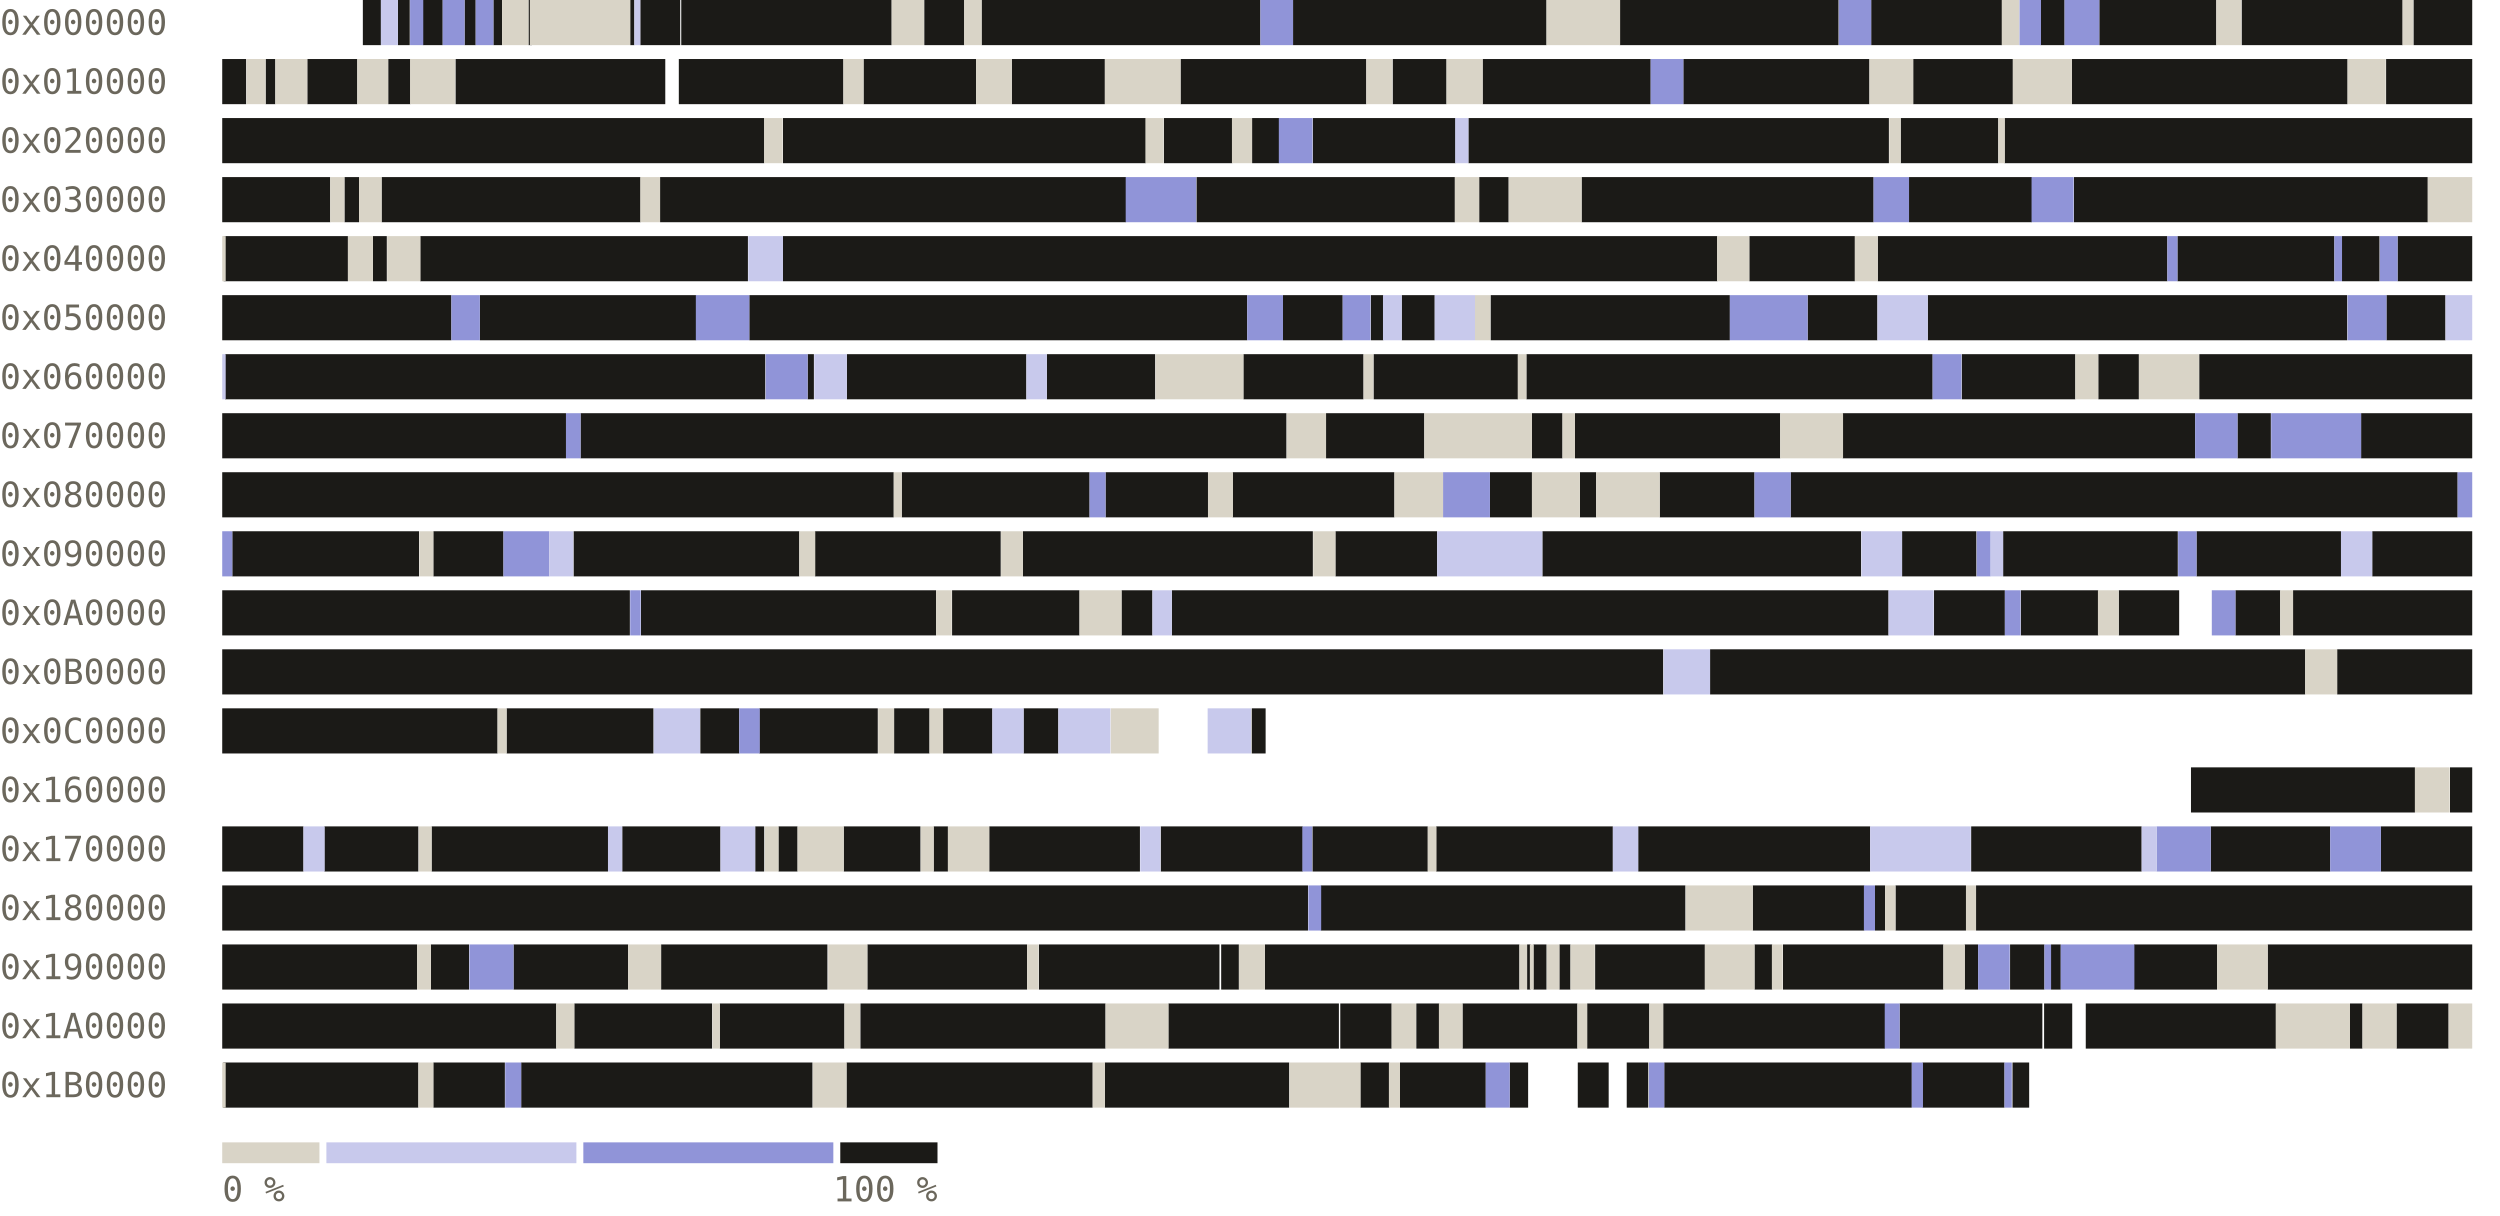
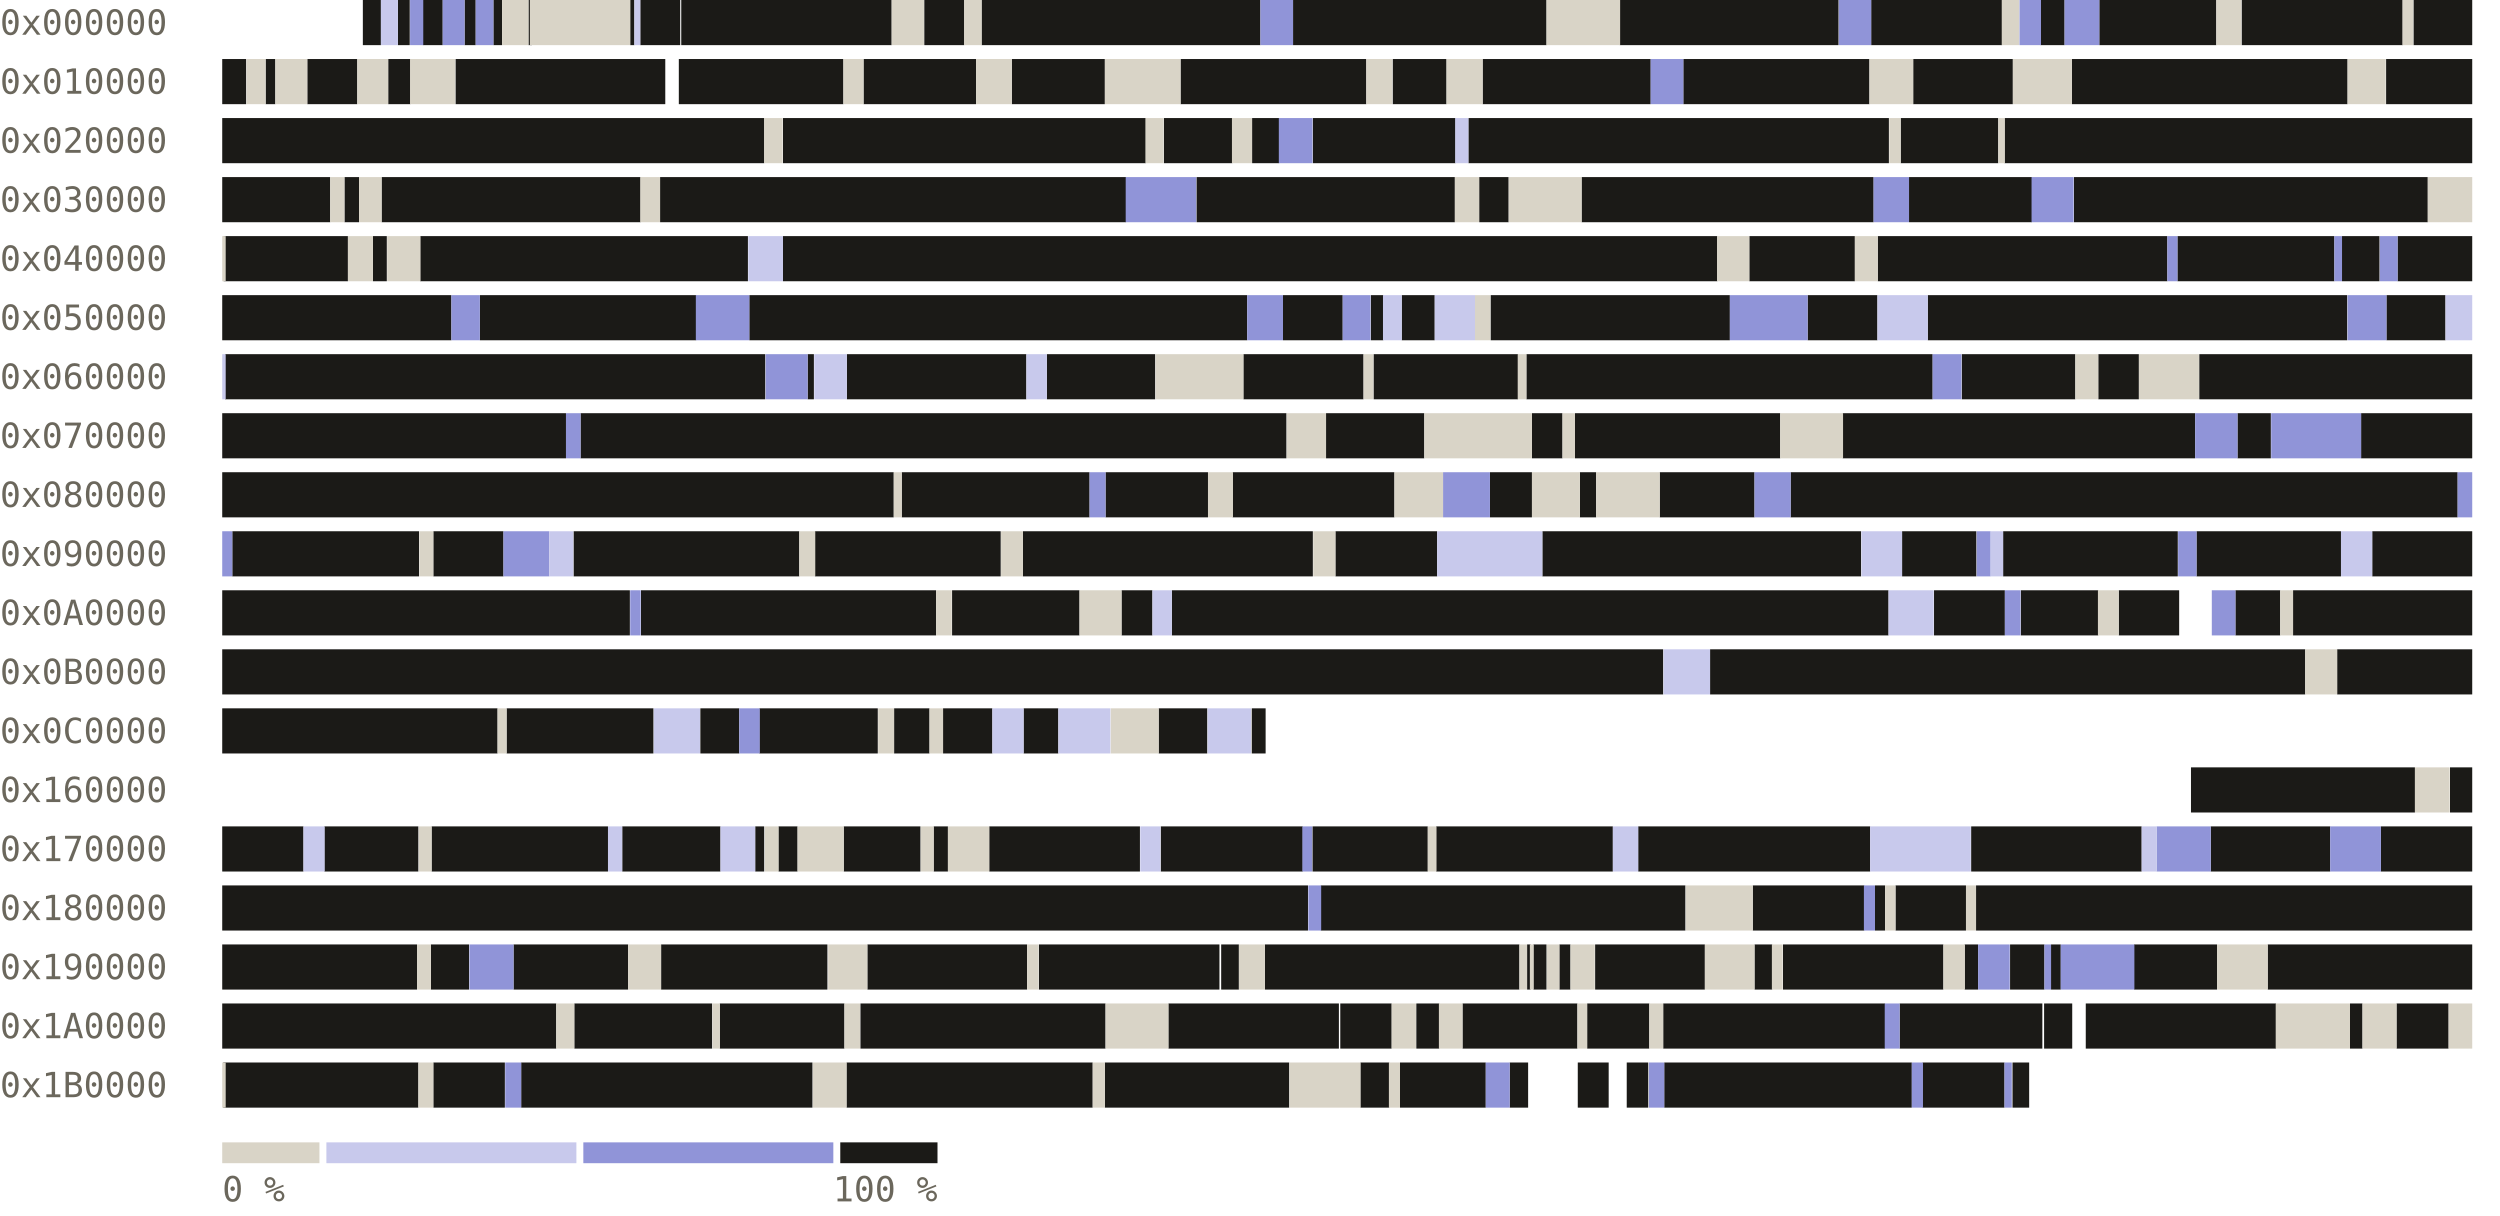
<svg xmlns="http://www.w3.org/2000/svg" viewBox="0 0 720 350" width="720" height="350">
  <style>text{font:10px monospace;fill:#6b675c}.q0{fill:#d9d4c7}.q1{fill:#e3e2f2}.q2{fill:#d6d6ef}.q3{fill:#c8c9ec}.q4{fill:#babce8}.q5{fill:#acafe4}.q6{fill:#9ea2df}.q7{fill:#9094d8}.q8{fill:#8186cf}.q9{fill:#7277c4}.q10{fill:#1b1a17}@media (prefers-color-scheme:dark){text{fill:#a8a293}.q0{fill:#4a463d}.q1{fill:#35375a}.q2{fill:#3c3f66}.q3{fill:#444772}.q4{fill:#4d517f}.q5{fill:#575b8c}.q6{fill:#62669a}.q7{fill:#6e72a8}.q8{fill:#7b7fb6}.q9{fill:#888cc4}.q10{fill:#d6d0bd}}</style>
  <text x="0" y="10">0x000000</text>
  <text x="0" y="27">0x010000</text>
  <text x="0" y="44">0x020000</text>
  <text x="0" y="61">0x030000</text>
  <text x="0" y="78">0x040000</text>
  <text x="0" y="95">0x050000</text>
  <text x="0" y="112">0x060000</text>
  <text x="0" y="129">0x070000</text>
  <text x="0" y="146">0x080000</text>
  <text x="0" y="163">0x090000</text>
  <text x="0" y="180">0x0A0000</text>
  <text x="0" y="197">0x0B0000</text>
  <text x="0" y="214">0x0C0000</text>
  <text x="0" y="231">0x160000</text>
  <text x="0" y="248">0x170000</text>
  <text x="0" y="265">0x180000</text>
  <text x="0" y="282">0x190000</text>
  <text x="0" y="299">0x1A0000</text>
  <text x="0" y="316">0x1B0000</text>
-   <path class="q10" d="M104.5 0h5.2v13h-5.2zM114.6 0h3.4v13h-3.4zM121.8 0h5.7v13h-5.7zM133.8 0h3.2v13h-3.2zM142.1 0h2.5v13h-2.5zM152.2 0h1v13h-1zM181.5 0h1.2v13h-1.2zM184.4 0h11.5v13h-11.5zM196.2 0h60.6v13h-60.6zM266.2 0h11.5v13h-11.5zM282.7 0h80.3v13h-80.3zM372.4 0h73v13h-73zM466.5 0h63v13h-63zM538.9 0h37.7v13h-37.7zM587.7 0h6.9v13h-6.9zM604.6 0h33.7v13h-33.7zM645.6 0h46.4v13h-46.4zM695.1 0h16.9v13h-16.9zM64 17h6.9v13h-6.9zM76.5 17h2.8v13h-2.8zM88.5 17h14.4v13h-14.4zM111.8 17h6.4v13h-6.4zM131.2 17h60.4v13h-60.4zM195.5 17h47.4v13h-47.4zM248.7 17h32.4v13h-32.4zM291.4 17h26.8v13h-26.8zM340 17h53.5v13h-53.5zM401.1 17h15.5v13h-15.5zM427 17h48.4v13h-48.4zM484.8 17h53.6v13h-53.6zM551 17h28.7v13h-28.7zM596.7 17h79.4v13h-79.4zM687.2 17h24.8v13h-24.8zM64 34h156.1v13h-156.1zM225.5 34h104.5v13h-104.5zM335.2 34h19.7v13h-19.7zM360.6 34h7.8v13h-7.8zM378.1 34h41.1v13h-41.1zM422.9 34h121.1v13h-121.1zM547.4 34h28.1v13h-28.1zM577.3 34h134.7v13h-134.7zM64 51h31.1v13h-31.1zM99.2 51h4.2v13h-4.2zM109.9 51h74.6v13h-74.6zM190.1 51h134.2v13h-134.2zM344.6 51h74.4v13h-74.4zM426 51h8.5v13h-8.5zM455.5 51h84.1v13h-84.1zM549.8 51h35.4v13h-35.4zM597.3 51h101.9v13h-101.9zM64.4 68h35.8v13h-35.8zM107.4 68h4v13h-4zM121 68h94.4v13h-94.4zM225.5 68h269.1v13h-269.1zM503.8 68h30.4v13h-30.4zM540.8 68h83.4v13h-83.4zM627.1 68h45.2v13h-45.2zM674.5 68h10.8v13h-10.8zM690.5 68h21.5v13h-21.5zM64 85h66v13h-66zM138.2 85h62.3v13h-62.3zM215.8 85h143.4v13h-143.4zM369.5 85h17.2v13h-17.2zM394.8 85h3.6v13h-3.6zM403.7 85h9.5v13h-9.5zM429.3 85h68.9v13h-68.9zM520.6 85h20.1v13h-20.1zM555.2 85h120.8v13h-120.8zM687.3 85h17v13h-17zM64.8 102h155.6v13h-155.6zM232.6 102h1.8v13h-1.8zM243.9 102h51.7v13h-51.7zM301.5 102h31.2v13h-31.2zM358.1 102h34.6v13h-34.6zM395.6 102h41.6v13h-41.6zM439.6 102h117v13h-117zM565 102h32.7v13h-32.7zM604.3 102h11.7v13h-11.7zM633.4 102h78.6v13h-78.6zM64 119h99v13h-99zM167.2 119h203.3v13h-203.3zM381.9 119h28.3v13h-28.3zM441.2 119h8.8v13h-8.8zM453.6 119h59.1v13h-59.1zM530.7 119h101.5v13h-101.5zM644.4 119h9.6v13h-9.6zM680 119h32v13h-32zM64 136h193.4v13h-193.4zM259.7 136h54.1v13h-54.1zM318.4 136h29.5v13h-29.5zM355 136h46.6v13h-46.6zM429.1 136h12.1v13h-12.1zM455 136h4.7v13h-4.7zM478 136h27.3v13h-27.3zM515.7 136h192.1v13h-192.1zM66.9 153h53.8v13h-53.8zM124.8 153h20.2v13h-20.2zM165.2 153h65v13h-65zM234.7 153h53.5v13h-53.5zM294.6 153h83.5v13h-83.5zM384.6 153h29.3v13h-29.3zM444.2 153h91.8v13h-91.8zM547.8 153h21.4v13h-21.4zM576.9 153h50.3v13h-50.3zM632.6 153h41.6v13h-41.6zM683.2 153h28.8v13h-28.8zM64 170h117.4v13h-117.4zM184.6 170h85v13h-85zM274.2 170h36.7v13h-36.7zM323 170h8.9v13h-8.9zM337.5 170h206.4v13h-206.4zM557 170h20.4v13h-20.4zM582 170h22.3v13h-22.3zM610.2 170h17.4v13h-17.4zM643.8 170h12.9v13h-12.9zM660.4 170h51.6v13h-51.6zM64 187h415v13h-415zM492.5 187h171.4v13h-171.4zM673.1 187h38.9v13h-38.9zM64 204h79.3v13h-79.3zM145.9 204h42.3v13h-42.3zM201.7 204h11.2v13h-11.2zM218.7 204h34.1v13h-34.1zM257.5 204h10.2v13h-10.2zM271.6 204h14.2v13h-14.2zM294.8 204h10v13h-10zM360.5 204h4v13h-4zM631 221h64.5v13h-64.5zM705.6 221h6.4v13h-6.4zM64 238h23.4v13h-23.4zM93.4 238h27.1v13h-27.1zM124.3 238h50.8v13h-50.8zM179.2 238h28.3v13h-28.3zM217.5 238h2.6v13h-2.6zM224.2 238h5.5v13h-5.5zM243 238h22.1v13h-22.1zM268.9 238h4.1v13h-4.1zM284.9 238h43.4v13h-43.4zM334.3 238h40.9v13h-40.9zM378 238h33.2v13h-33.2zM413.6 238h50.9v13h-50.9zM471.8 238h66.8v13h-66.8zM567.7 238h49.1v13h-49.1zM636.7 238h34.4v13h-34.4zM685.7 238h26.3v13h-26.3zM64 255h312.7v13h-312.7zM380.4 255h105v13h-105zM504.8 255h32.1v13h-32.1zM540 255h2.9v13h-2.9zM545.9 255h20.3v13h-20.3zM569.1 255h142.9v13h-142.9zM64 272h56.1v13h-56.1zM124.1 272h11v13h-11zM147.9 272h33v13h-33zM190.4 272h47.9v13h-47.9zM249.8 272h46v13h-46zM299.2 272h52v13h-52zM351.7 272h5.1v13h-5.1zM364.3 272h73.3v13h-73.3zM439.8 272h1v13h-1zM441.6 272h3.8v13h-3.8zM449.1 272h3.2v13h-3.2zM459.4 272h31.6v13h-31.6zM505.3 272h5.1v13h-5.1zM513.5 272h46.2v13h-46.2zM565.8 272h3.9v13h-3.9zM578.9 272h9.9v13h-9.9zM590.7 272h2.8v13h-2.8zM614.6 272h23.9v13h-23.9zM653.1 272h58.9v13h-58.9zM64 289h96.2v13h-96.2zM165.4 289h39.7v13h-39.7zM207.3 289h35.9v13h-35.9zM247.8 289h70.6v13h-70.6zM336.5 289h49.1v13h-49.1zM386 289h14.8v13h-14.8zM407.9 289h6.6v13h-6.6zM421.2 289h33.1v13h-33.1zM457.1 289h17.9v13h-17.9zM479 289h63.9v13h-63.9zM547.1 289h41.1v13h-41.1zM588.7 289h8.1v13h-8.1zM600.7 289h54.8v13h-54.8zM676.8 289h3.6v13h-3.6zM690.2 289h15v13h-15zM64.3 306h56.2v13h-56.2zM124.8 306h20.6v13h-20.6zM150.1 306h83.9v13h-83.9zM243.8 306h70.9v13h-70.9zM318.2 306h53.1v13h-53.1zM391.8 306h8.3v13h-8.3zM403.2 306h24.7v13h-24.7zM434.8 306h5.3v13h-5.3zM454.4 306h8.9v13h-8.9zM468.5 306h6.2v13h-6.2zM479.3 306h71.3v13h-71.3zM553.7 306h23.6v13h-23.6zM579.6 306h4.8v13h-4.8z" />
+   <path class="q10" d="M104.5 0h5.2v13h-5.2zM114.6 0h3.4v13h-3.4zM121.8 0h5.7v13h-5.7zM133.8 0h3.2v13h-3.2zM142.1 0h2.5v13h-2.5zM152.2 0h1v13h-1zM181.5 0h1.2v13h-1.2zM184.4 0h11.5v13h-11.5zM196.2 0h60.6v13h-60.6zM266.2 0h11.5v13h-11.5zM282.7 0h80.3v13h-80.3zM372.4 0h73v13h-73zM466.5 0h63v13h-63zM538.9 0h37.7v13h-37.7zM587.7 0h6.9v13h-6.9zM604.6 0h33.7v13h-33.7zM645.6 0h46.4v13h-46.4zM695.1 0h16.9v13h-16.9zM64 17h6.9v13h-6.9zM76.5 17h2.8v13h-2.8zM88.5 17h14.4v13h-14.4zM111.8 17h6.4v13h-6.4zM131.2 17h60.4v13h-60.4zM195.5 17h47.4v13h-47.4zM248.7 17h32.4v13h-32.4zM291.4 17h26.8v13h-26.8zM340 17h53.5v13h-53.5zM401.1 17h15.5v13h-15.5zM427 17h48.4v13h-48.4zM484.8 17h53.6v13h-53.6zM551 17h28.7v13h-28.7zM596.7 17h79.4v13h-79.4zM687.2 17h24.8v13h-24.8zM64 34h156.1v13h-156.1zM225.5 34h104.5v13h-104.5zM335.2 34h19.7v13h-19.7zM360.6 34h7.8v13h-7.8zM378.1 34h41.1v13h-41.1zM422.9 34h121.1v13h-121.1zM547.4 34h28.1v13h-28.1zM577.3 34h134.7v13h-134.7zM64 51h31.1v13h-31.1zM99.2 51h4.2v13h-4.2zM109.9 51h74.6v13h-74.6zM190.1 51h134.2v13h-134.2zM344.6 51h74.4v13h-74.4zM426 51h8.5v13h-8.5zM455.5 51h84.1v13h-84.1zM549.8 51h35.4v13h-35.4zM597.3 51h101.9v13h-101.9zM64.4 68h35.8v13h-35.8zM107.4 68h4v13h-4zM121 68h94.4v13h-94.4zM225.5 68h269.1v13h-269.1zM503.8 68h30.4v13h-30.4zM540.8 68h83.4v13h-83.4zM627.1 68h45.2v13h-45.2zM674.5 68h10.8v13h-10.8zM690.5 68h21.5v13h-21.5zM64 85h66v13h-66zM138.2 85h62.3v13h-62.3zM215.8 85h143.4v13h-143.4zM369.5 85h17.2v13h-17.2zM394.8 85h3.6v13h-3.6zM403.7 85h9.5v13h-9.5zM429.3 85h68.9v13h-68.9zM520.6 85h20.1v13h-20.1zM555.2 85h120.8v13h-120.8zM687.3 85h17v13h-17zM64.8 102h155.6v13h-155.6zM232.6 102h1.8v13h-1.8zM243.9 102h51.7v13h-51.7zM301.5 102h31.2v13h-31.2zM358.1 102h34.6v13h-34.6zM395.6 102h41.6v13h-41.6zM439.6 102h117v13h-117zM565 102h32.7v13h-32.7zM604.3 102h11.7v13h-11.7zM633.4 102h78.6v13h-78.6zM64 119h99v13h-99zM167.2 119h203.3v13h-203.3zM381.9 119h28.3v13h-28.3zM441.2 119h8.8v13h-8.8zM453.6 119h59.1v13h-59.1zM530.7 119h101.5v13h-101.5zM644.4 119h9.6v13h-9.6zM680 119h32v13h-32zM64 136h193.4v13h-193.4zM259.7 136h54.1v13h-54.1zM318.4 136h29.5v13h-29.5zM355 136h46.6v13h-46.6zM429.1 136h12.1v13h-12.1zM455 136h4.7v13h-4.7zM478 136h27.3v13h-27.3zM515.7 136h192.1v13h-192.1zM66.9 153h53.8v13h-53.8zM124.8 153h20.2v13h-20.2zM165.2 153h65v13h-65zM234.7 153h53.5v13h-53.5zM294.6 153h83.5v13h-83.5zM384.6 153h29.3v13h-29.3zM444.2 153h91.8v13h-91.8zM547.8 153h21.4v13h-21.4zM576.9 153h50.3v13h-50.3zM632.6 153h41.6v13h-41.6zM683.2 153h28.8v13h-28.8zM64 170h117.4v13h-117.4zM184.6 170h85v13h-85zM274.2 170h36.7v13h-36.7zM323 170h8.9v13h-8.9zM337.5 170h206.4v13h-206.4zM557 170h20.4v13h-20.4zM582 170h22.3v13h-22.3zM610.2 170h17.4v13h-17.4zM643.8 170h12.9v13h-12.9zM660.4 170h51.6v13h-51.6zM64 187h415v13h-415zM492.5 187h171.4v13h-171.4zM673.1 187h38.9v13h-38.9zM64 204h79.3v13h-79.3zM145.9 204h42.3v13h-42.3zM201.7 204h11.2v13h-11.2zM218.7 204h34.1v13h-34.1zM257.5 204h10.2v13h-10.2zM271.6 204h14.2v13h-14.2zM294.8 204h10v13h-10zM333.7 204h14v13h-14zM360.5 204h4v13h-4zM631 221h64.5v13h-64.5zM705.6 221h6.4v13h-6.4zM64 238h23.4v13h-23.4zM93.4 238h27.1v13h-27.1zM124.3 238h50.8v13h-50.8zM179.2 238h28.3v13h-28.3zM217.5 238h2.6v13h-2.6zM224.2 238h5.5v13h-5.5zM243 238h22.1v13h-22.1zM268.9 238h4.1v13h-4.1zM284.9 238h43.4v13h-43.4zM334.3 238h40.9v13h-40.9zM378 238h33.2v13h-33.2zM413.6 238h50.9v13h-50.9zM471.8 238h66.8v13h-66.8zM567.7 238h49.1v13h-49.1zM636.7 238h34.4v13h-34.4zM685.7 238h26.3v13h-26.3zM64 255h312.7v13h-312.7zM380.4 255h105v13h-105zM504.8 255h32.1v13h-32.1zM540 255h2.9v13h-2.9zM545.9 255h20.3v13h-20.3zM569.1 255h142.9v13h-142.9zM64 272h56.1v13h-56.1zM124.1 272h11v13h-11zM147.9 272h33v13h-33zM190.4 272h47.9v13h-47.9zM249.8 272h46v13h-46zM299.2 272h52v13h-52zM351.7 272h5.1v13h-5.1zM364.3 272h73.3v13h-73.3zM439.8 272h1v13h-1zM441.6 272h3.8v13h-3.8zM449.1 272h3.2v13h-3.2zM459.4 272h31.6v13h-31.6zM505.3 272h5.1v13h-5.1zM513.5 272h46.2v13h-46.2zM565.8 272h3.9v13h-3.9zM578.9 272h9.9v13h-9.9zM590.7 272h2.8v13h-2.8zM614.6 272h23.9v13h-23.9zM653.1 272h58.9v13h-58.9zM64 289h96.2v13h-96.2zM165.4 289h39.7v13h-39.7zM207.3 289h35.9v13h-35.9zM247.8 289h70.6v13h-70.6zM336.5 289h49.1v13h-49.1zM386 289h14.8v13h-14.8zM407.9 289h6.6v13h-6.6zM421.2 289h33.1v13h-33.1zM457.1 289h17.9v13h-17.9zM479 289h63.9v13h-63.9zM547.1 289h41.1v13h-41.1zM588.7 289h8.1v13h-8.1zM600.7 289h54.8v13h-54.8zM676.8 289h3.6v13h-3.6zM690.2 289h15v13h-15zM64.3 306h56.2v13h-56.2zM124.8 306h20.6v13h-20.6zM150.1 306h83.9v13h-83.9zM243.8 306h70.9v13h-70.9zM318.2 306h53.1v13h-53.1zM391.8 306h8.3v13h-8.3zM403.2 306h24.7v13h-24.7zM434.8 306h5.3v13h-5.3zM454.4 306h8.9v13h-8.9zM468.5 306h6.2v13h-6.2zM479.3 306h71.3v13h-71.3zM553.7 306h23.6v13h-23.6zM579.6 306h4.8v13h-4.8z" />
  <path class="q7" d="M118.1 0h3.8v13h-3.8zM127.5 0h6.3v13h-6.3zM137 0h5.1v13h-5.1zM363 0h9.4v13h-9.4zM529.6 0h9.3v13h-9.3zM581.6 0h6.2v13h-6.2zM594.6 0h10v13h-10zM475.4 17h9.4v13h-9.4zM368.3 34h9.7v13h-9.7zM324.2 51h20.3v13h-20.3zM539.6 51h10.2v13h-10.2zM585.1 51h12.1v13h-12.1zM624.2 68h2.9v13h-2.9zM672.3 68h2.2v13h-2.2zM685.4 68h5.1v13h-5.1zM130 85h8.2v13h-8.2zM200.4 85h15.4v13h-15.4zM359.2 85h10.3v13h-10.3zM386.7 85h8v13h-8zM498.2 85h22.4v13h-22.4zM676.1 85h11.2v13h-11.2zM220.5 102h12.1v13h-12.1zM556.6 102h8.3v13h-8.3zM163 119h4.2v13h-4.2zM632.2 119h12.2v13h-12.2zM654.1 119h25.9v13h-25.9zM313.8 136h4.6v13h-4.6zM415.6 136h13.5v13h-13.5zM505.3 136h10.4v13h-10.4zM707.8 136h4.2v13h-4.2zM64 153h2.9v13h-2.9zM145 153h13.2v13h-13.2zM569.3 153h4v13h-4zM627.3 153h5.3v13h-5.3zM181.5 170h3v13h-3zM577.4 170h4.5v13h-4.5zM637 170h6.8v13h-6.8zM212.9 204h5.9v13h-5.9zM375.1 238h2.8v13h-2.8zM621.1 238h15.6v13h-15.6zM671.1 238h14.6v13h-14.6zM376.8 255h3.7v13h-3.7zM536.8 255h3.2v13h-3.2zM135.2 272h12.7v13h-12.7zM569.7 272h9.1v13h-9.1zM588.8 272h1.9v13h-1.9zM593.5 272h21.2v13h-21.2zM542.8 289h4.3v13h-4.3zM145.5 306h4.6v13h-4.6zM427.9 306h6.9v13h-6.9zM474.9 306h4.4v13h-4.4zM550.6 306h3.2v13h-3.2zM577.3 306h2.1v13h-2.1z" />
  <path class="q3" d="M109.7 0h4.9v13h-4.9zM182.7 0h1.7v13h-1.7zM419.1 34h3.8v13h-3.8zM215.5 68h10v13h-10zM398.3 85h5.4v13h-5.4zM413.2 85h11.6v13h-11.6zM540.7 85h14.5v13h-14.5zM704.3 85h7.7v13h-7.7zM64 102h1v13h-1zM234.5 102h9.4v13h-9.4zM295.6 102h5.9v13h-5.9zM158.2 153h6.9v13h-6.9zM413.9 153h30.3v13h-30.3zM536.1 153h11.7v13h-11.7zM573.3 153h3.6v13h-3.6zM674.2 153h9v13h-9zM331.9 170h5.6v13h-5.6zM543.9 170h13v13h-13zM479.1 187h13.4v13h-13.4zM188.3 204h13.3v13h-13.3zM285.8 204h9v13h-9zM304.8 204h15v13h-15zM347.8 204h12.5v13h-12.5zM87.4 238h6.1v13h-6.1zM175.1 238h4.1v13h-4.1zM207.5 238h10v13h-10zM328.4 238h5.8v13h-5.8zM464.5 238h7.3v13h-7.3zM538.6 238h29v13h-29zM616.8 238h4.3v13h-4.3z" />
  <path class="q0" d="M144.6 0h7.6v13h-7.6zM152.6 0h28.9v13h-28.9zM256.8 0h9.3v13h-9.3zM277.7 0h5v13h-5zM445.4 0h21.2v13h-21.2zM576.5 0h5v13h-5zM638.3 0h7.2v13h-7.2zM691.9 0h3.1v13h-3.1zM71 17h5.5v13h-5.5zM79.3 17h9.2v13h-9.2zM102.9 17h8.9v13h-8.9zM118.1 17h13v13h-13zM242.9 17h5.8v13h-5.8zM281.1 17h10.3v13h-10.3zM318.2 17h21.8v13h-21.8zM393.5 17h7.5v13h-7.5zM416.6 17h10.4v13h-10.4zM538.4 17h12.6v13h-12.6zM579.7 17h17v13h-17zM676.1 17h11v13h-11zM220.1 34h5.3v13h-5.3zM329.9 34h5.2v13h-5.2zM354.8 34h5.8v13h-5.8zM544.1 34h3.3v13h-3.3zM575.5 34h1.9v13h-1.9zM95.1 51h4.1v13h-4.1zM103.4 51h6.5v13h-6.5zM184.4 51h5.7v13h-5.7zM419 51h7v13h-7zM434.5 51h21v13h-21zM699.2 51h12.8v13h-12.8zM64 68h1v13h-1zM100.2 68h7.2v13h-7.2zM111.5 68h9.6v13h-9.6zM494.5 68h9.3v13h-9.3zM534.2 68h6.6v13h-6.6zM424.8 85h4.4v13h-4.4zM332.8 102h25.3v13h-25.3zM392.7 102h2.8v13h-2.8zM437.1 102h2.5v13h-2.5zM597.7 102h6.6v13h-6.6zM616 102h17.3v13h-17.3zM370.6 119h11.3v13h-11.3zM410.2 119h31v13h-31zM450 119h3.6v13h-3.6zM512.7 119h18.1v13h-18.1zM257.4 136h2.3v13h-2.3zM347.9 136h7.2v13h-7.2zM401.6 136h14v13h-14zM441.2 136h13.8v13h-13.8zM459.7 136h18.3v13h-18.3zM120.8 153h4v13h-4zM230.2 153h4.6v13h-4.6zM288.3 153h6.3v13h-6.3zM378.2 153h6.4v13h-6.4zM269.6 170h4.5v13h-4.5zM310.9 170h12.1v13h-12.1zM604.2 170h6v13h-6zM656.7 170h3.7v13h-3.7zM663.9 187h9.2v13h-9.2zM143.3 204h2.6v13h-2.6zM252.9 204h4.6v13h-4.6zM267.7 204h3.9v13h-3.9zM319.9 204h13.8v13h-13.8zM695.5 221h10v13h-10zM120.6 238h3.7v13h-3.7zM220.3 238h3.9v13h-3.9zM229.7 238h13.3v13h-13.3zM265.2 238h3.7v13h-3.7zM273 238h11.9v13h-11.9zM411.2 238h2.5v13h-2.5zM485.5 255h19.3v13h-19.3zM542.9 255h3v13h-3zM566.2 255h2.9v13h-2.9zM120.1 272h4v13h-4zM180.9 272h9.5v13h-9.5zM238.5 272h11.3v13h-11.3zM295.8 272h3.3v13h-3.3zM356.8 272h7.5v13h-7.5zM437.6 272h2.2v13h-2.2zM440.6 272h1.1v13h-1.1zM445.5 272h3.6v13h-3.6zM452.3 272h7v13h-7zM491 272h14.3v13h-14.3zM510.3 272h3.1v13h-3.1zM559.7 272h6.2v13h-6.2zM638.5 272h14.6v13h-14.6zM160.2 289h5.2v13h-5.2zM205.2 289h2.1v13h-2.1zM243.2 289h4.5v13h-4.5zM318.4 289h18.1v13h-18.1zM400.8 289h7v13h-7zM414.4 289h6.8v13h-6.8zM454.3 289h2.8v13h-2.8zM475 289h4v13h-4zM655.4 289h21.4v13h-21.4zM680.4 289h9.8v13h-9.8zM705.2 289h6.8v13h-6.8zM64 306h1v13h-1zM120.5 306h4.3v13h-4.3zM234.1 306h9.7v13h-9.7zM314.7 306h3.5v13h-3.5zM371.4 306h20.4v13h-20.4zM400 306h3.2v13h-3.2z" />
  <rect class="q0" x="64" y="329" width="28" height="6" />
  <rect class="q3" x="94" y="329" width="72" height="6" />
  <rect class="q7" x="168" y="329" width="72" height="6" />
  <rect class="q10" x="242" y="329" width="28" height="6" />
  <text x="64" y="346">0 %</text>
  <text x="270" y="346" text-anchor="end">100 %</text>
</svg>
